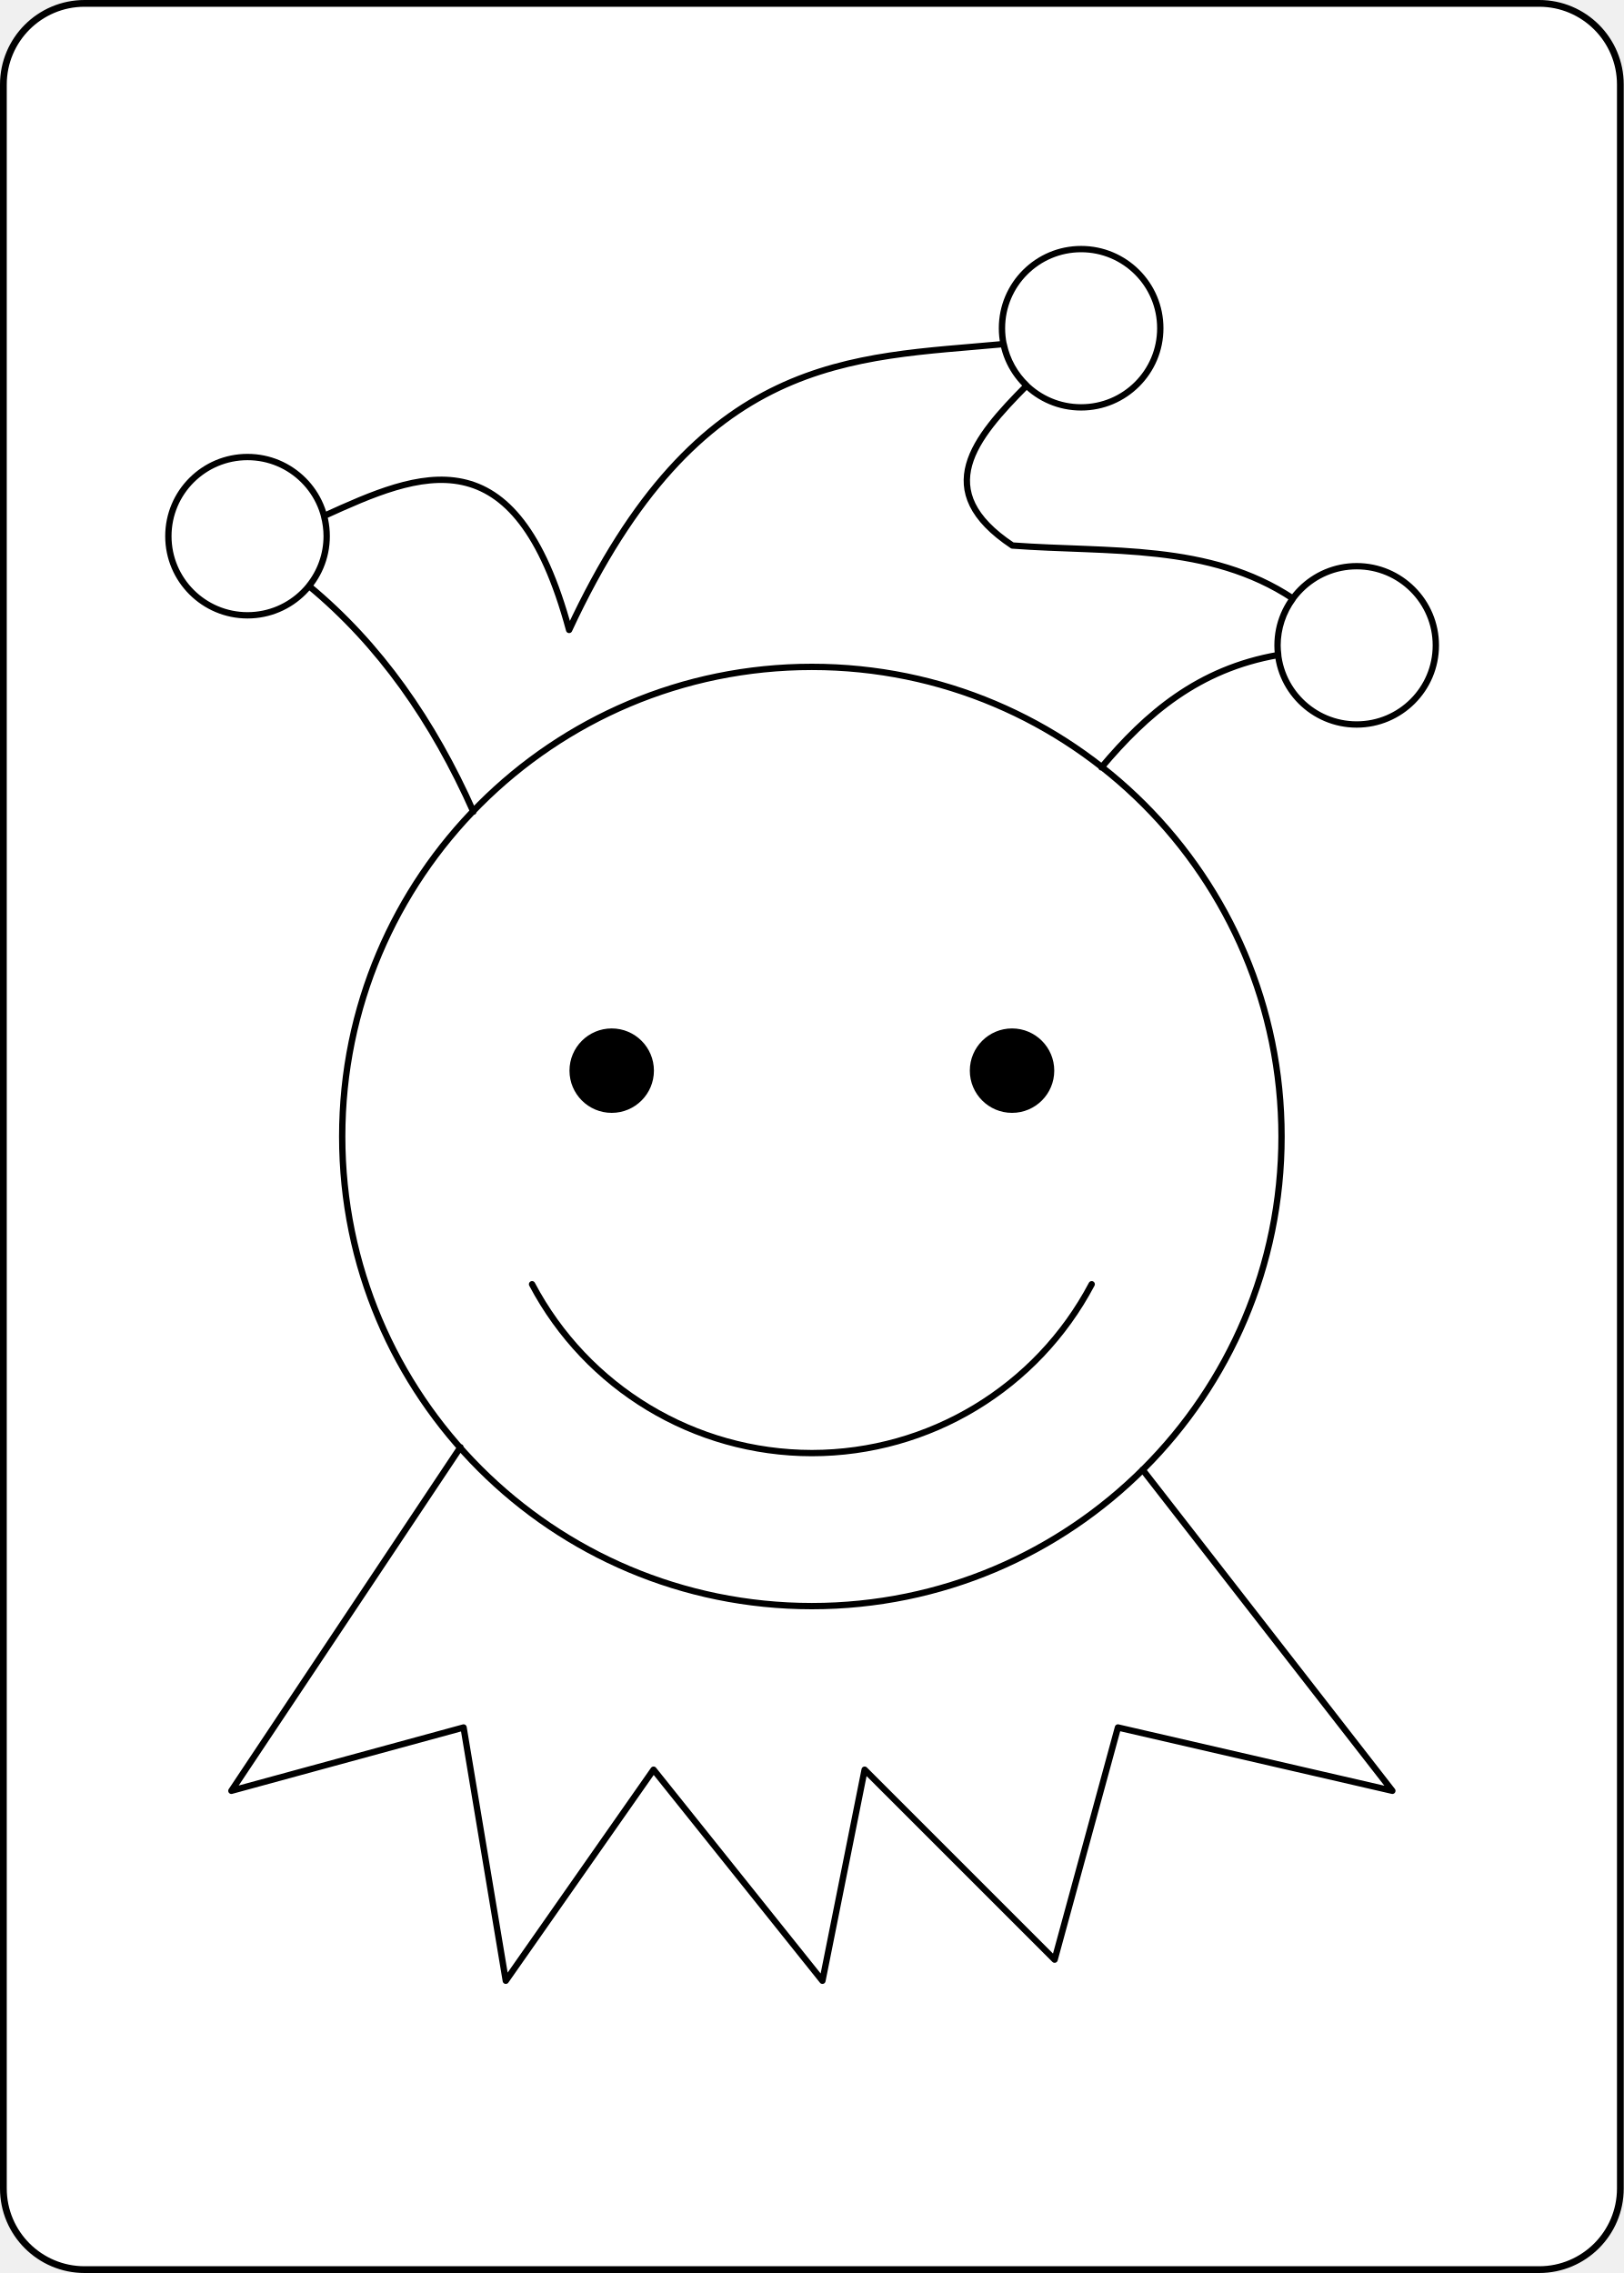
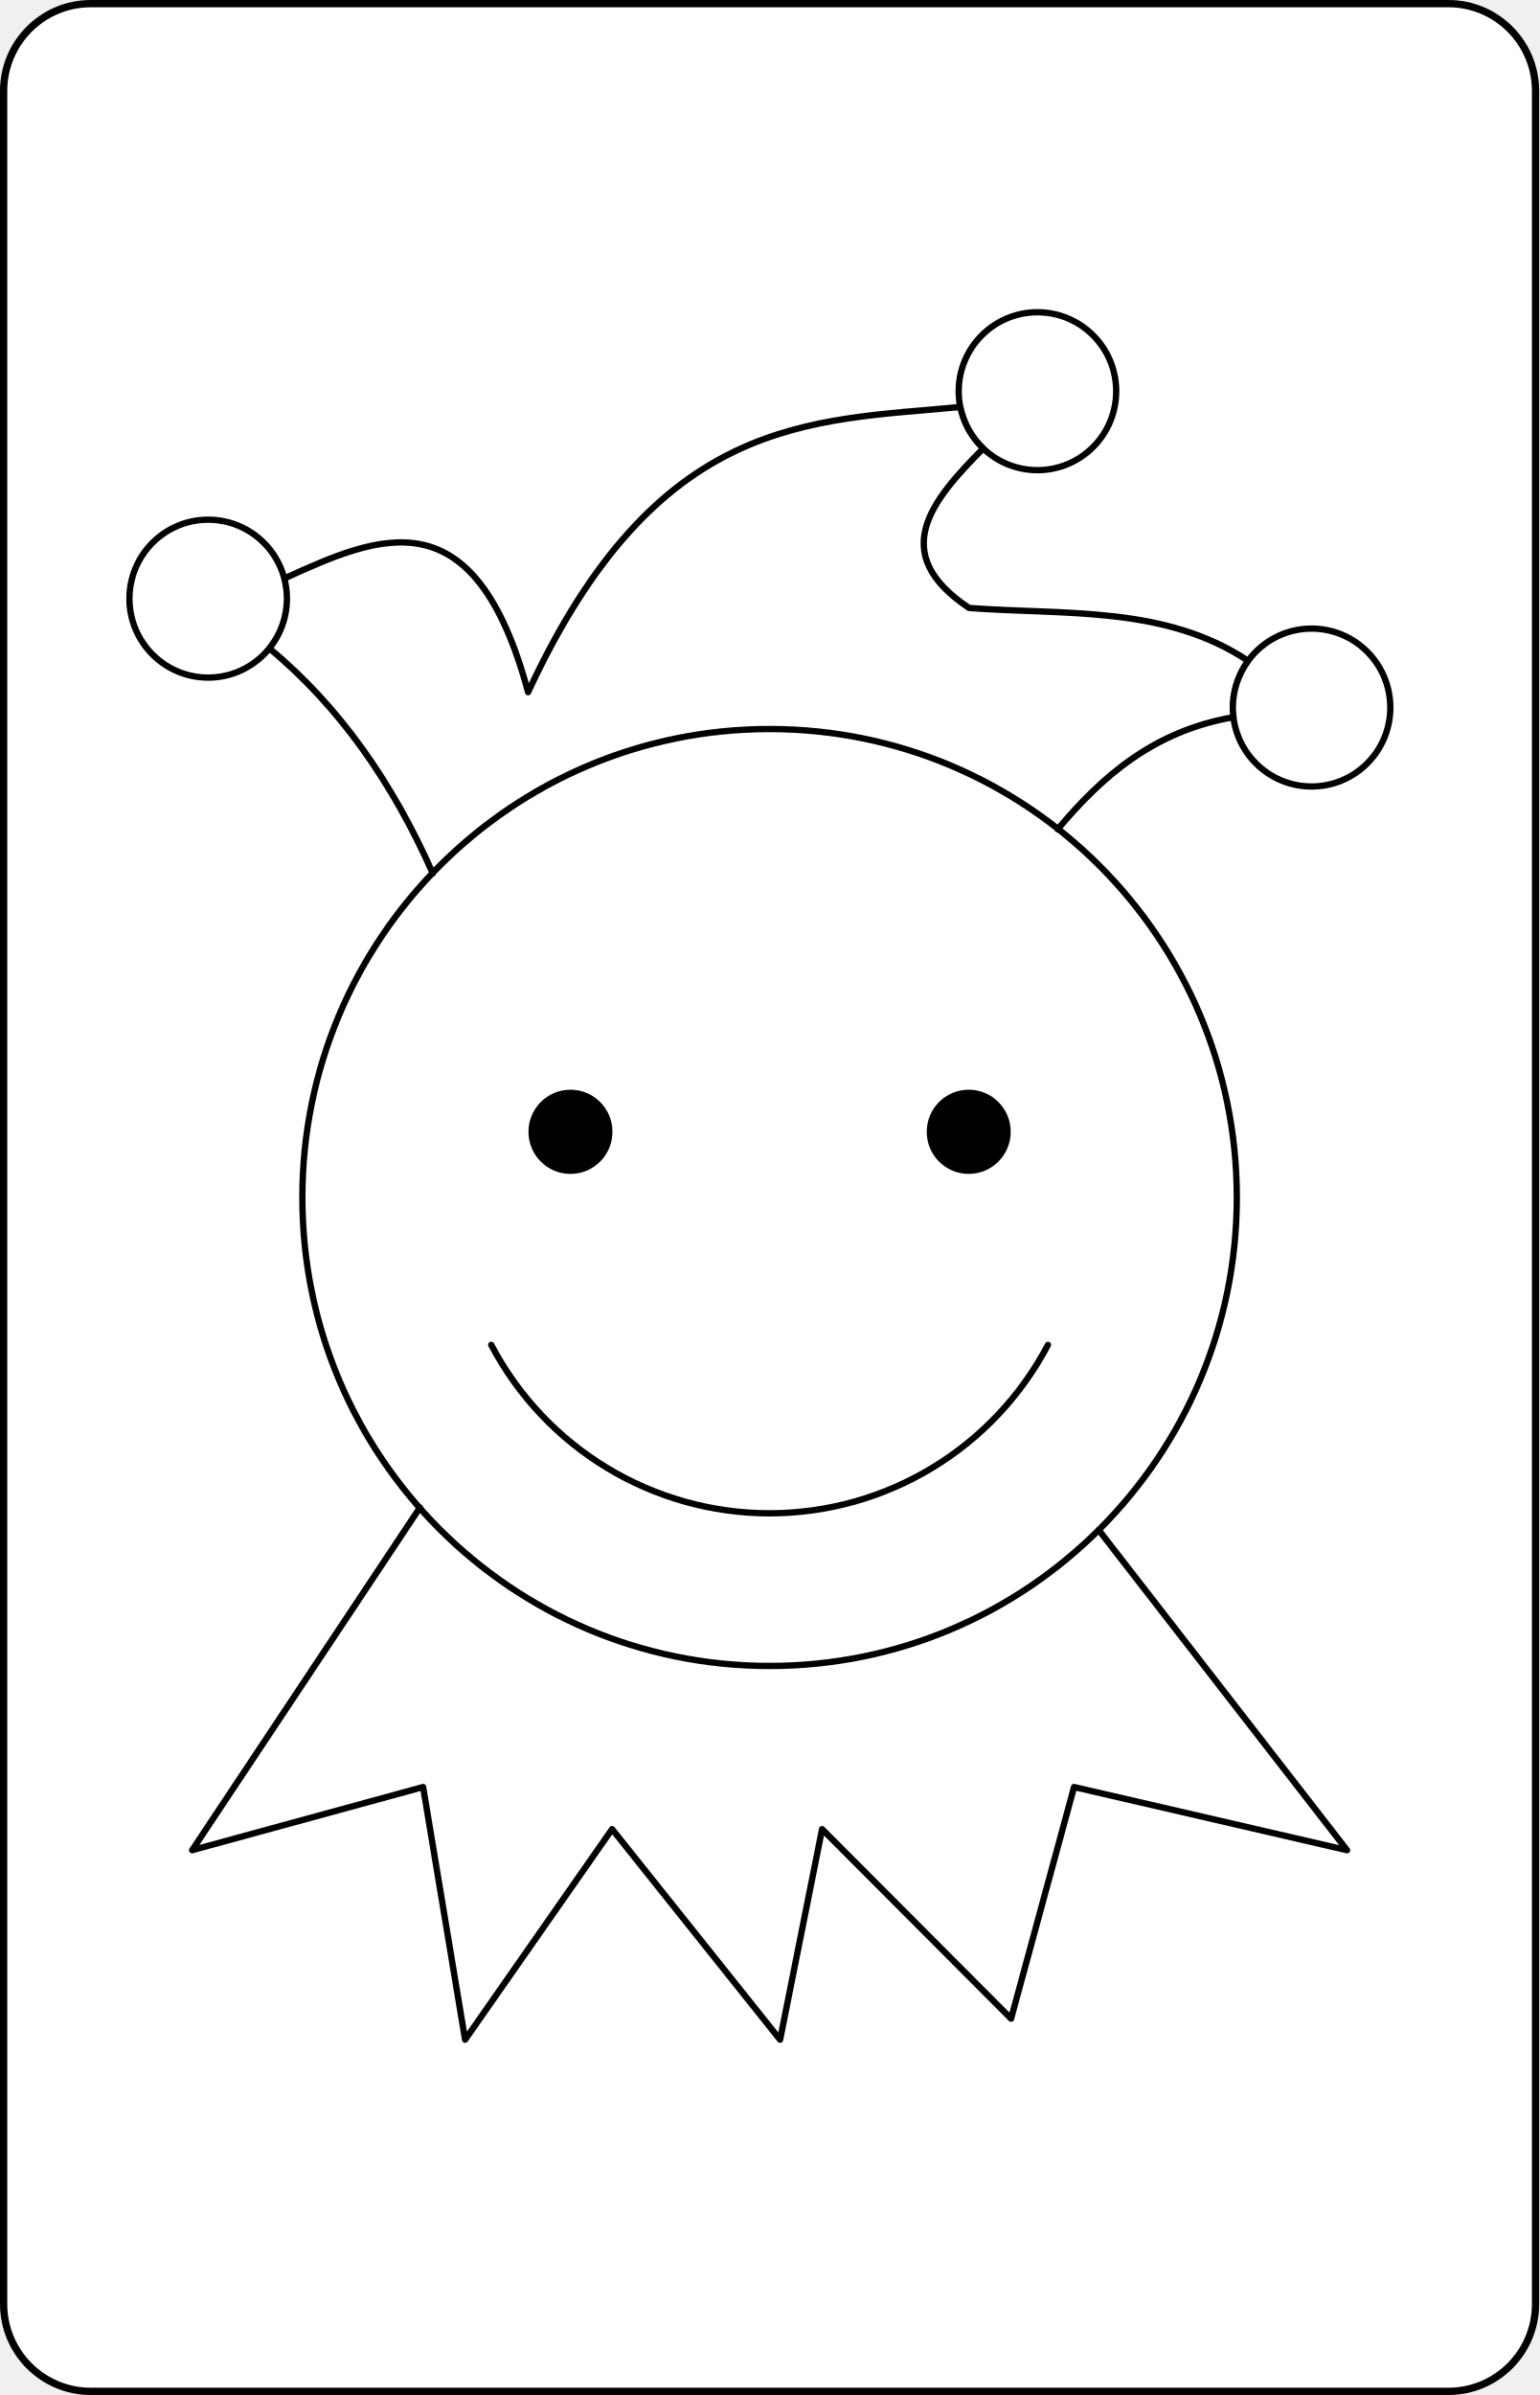
- <svg xmlns="http://www.w3.org/2000/svg" xmlns:xlink="http://www.w3.org/1999/xlink" class="card" face="2J" height="3.5in" preserveAspectRatio="none" viewBox="-120 -168 240 336" width="2.5in">
+ <svg xmlns="http://www.w3.org/2000/svg" xmlns:xlink="http://www.w3.org/1999/xlink" class="card" face="2J" height="3.5in" preserveAspectRatio="none" viewBox="-106 -164.5 212 329" width="2.25in">
  <defs>
    <symbol id="J22" preserveAspectRatio="none" viewBox="0 0 1300 2000">
      <path stroke="black" stroke-linecap="round" stroke-linejoin="round" stroke-width="6" fill="none" d="M317.057,1294.416 100,1620l220,-60 40,240 140,-200 160,200 40,-200 180,180 60,-220 260,60 -236.68,-304.303M1241.199,534.589a75,75 0 0 1 -75,75 75,75 0 0 1 -75,-75 75,75 0 0 1 75,-75 75,75 0 0 1 75,75zM980.115,234.097a75,75 0 0 1 -75,75 75,75 0 0 1 -75,-75 75,75 0 0 1 75,-75 75,75 0 0 1 75,75zM190.296,431.141a75,75 0 0 1 -75,75 75,75 0 0 1 -75,-75 75,75 0 0 1 75,-75 75,75 0 0 1 75,75zM924.346,650.271c42.401,-50.454 91.594,-93.354 167.506,-106.539 -0.404,-3.031 -0.622,-6.085 -0.652,-9.143 0.03,-15.961 5.15,-31.496 14.617,-44.346C1026.352,437.475 931.121,446.832 840,440 761.98,388.076 804.102,338.179 853.518,288.404 842.404,277.842 834.795,264.127 831.715,249.107 687.944,262.659 542.481,256.338 420,520 369.081,331.383 278.615,370.613 187.771,412.014c1.661,6.24 2.509,12.669 2.523,19.127 -0.021,17.19 -5.946,33.85 -16.783,47.193 66.827,55.255 117.569,127.831 155.77,213.91M384.889,1140c51.89,98.343 153.918,159.919 265.111,160 111.198,-0.076 213.233,-61.653 265.125,-160M1095,1000A445,445 0 0 1 650,1445 445,445 0 0 1 205,1000 445,445 0 0 1 650,555 445,445 0 0 1 1095,1000Z" />
    </symbol>
    <symbol id="J21" preserveAspectRatio="none" viewBox="0 0 1300 2000">
      <path fill="black" d="M879.655,937.603a40,40 0 0 1 -40,40 40,40 0 0 1 -40,-40 40,40 0 0 1 40,-40 40,40 0 0 1 40,40zm-379.31,0a40,40 0 0 1 -40,40 40,40 0 0 1 -40,-40 40,40 0 0 1 40,-40 40,40 0 0 1 40,40z" />
    </symbol>
  </defs>
-   <rect width="239" height="335" x="-119.5" y="-167.5" rx="12" ry="12" fill="white" stroke="black" />
-   <use width="202.8" height="312" x="-101.4" y="-156" xlink:href="#J21" />
-   <use width="202.8" height="312" x="-101.4" y="-156" xlink:href="#J22" />
+   <rect width="211" height="328" x="-105.5" y="-164" rx="12" ry="12" fill="white" stroke="black" />
+   <use width="188" height="289.23" x="-94" y="-144.615" xlink:href="#J21" />
+   <use width="188" height="289.23" x="-94" y="-144.615" xlink:href="#J22" />
</svg>
